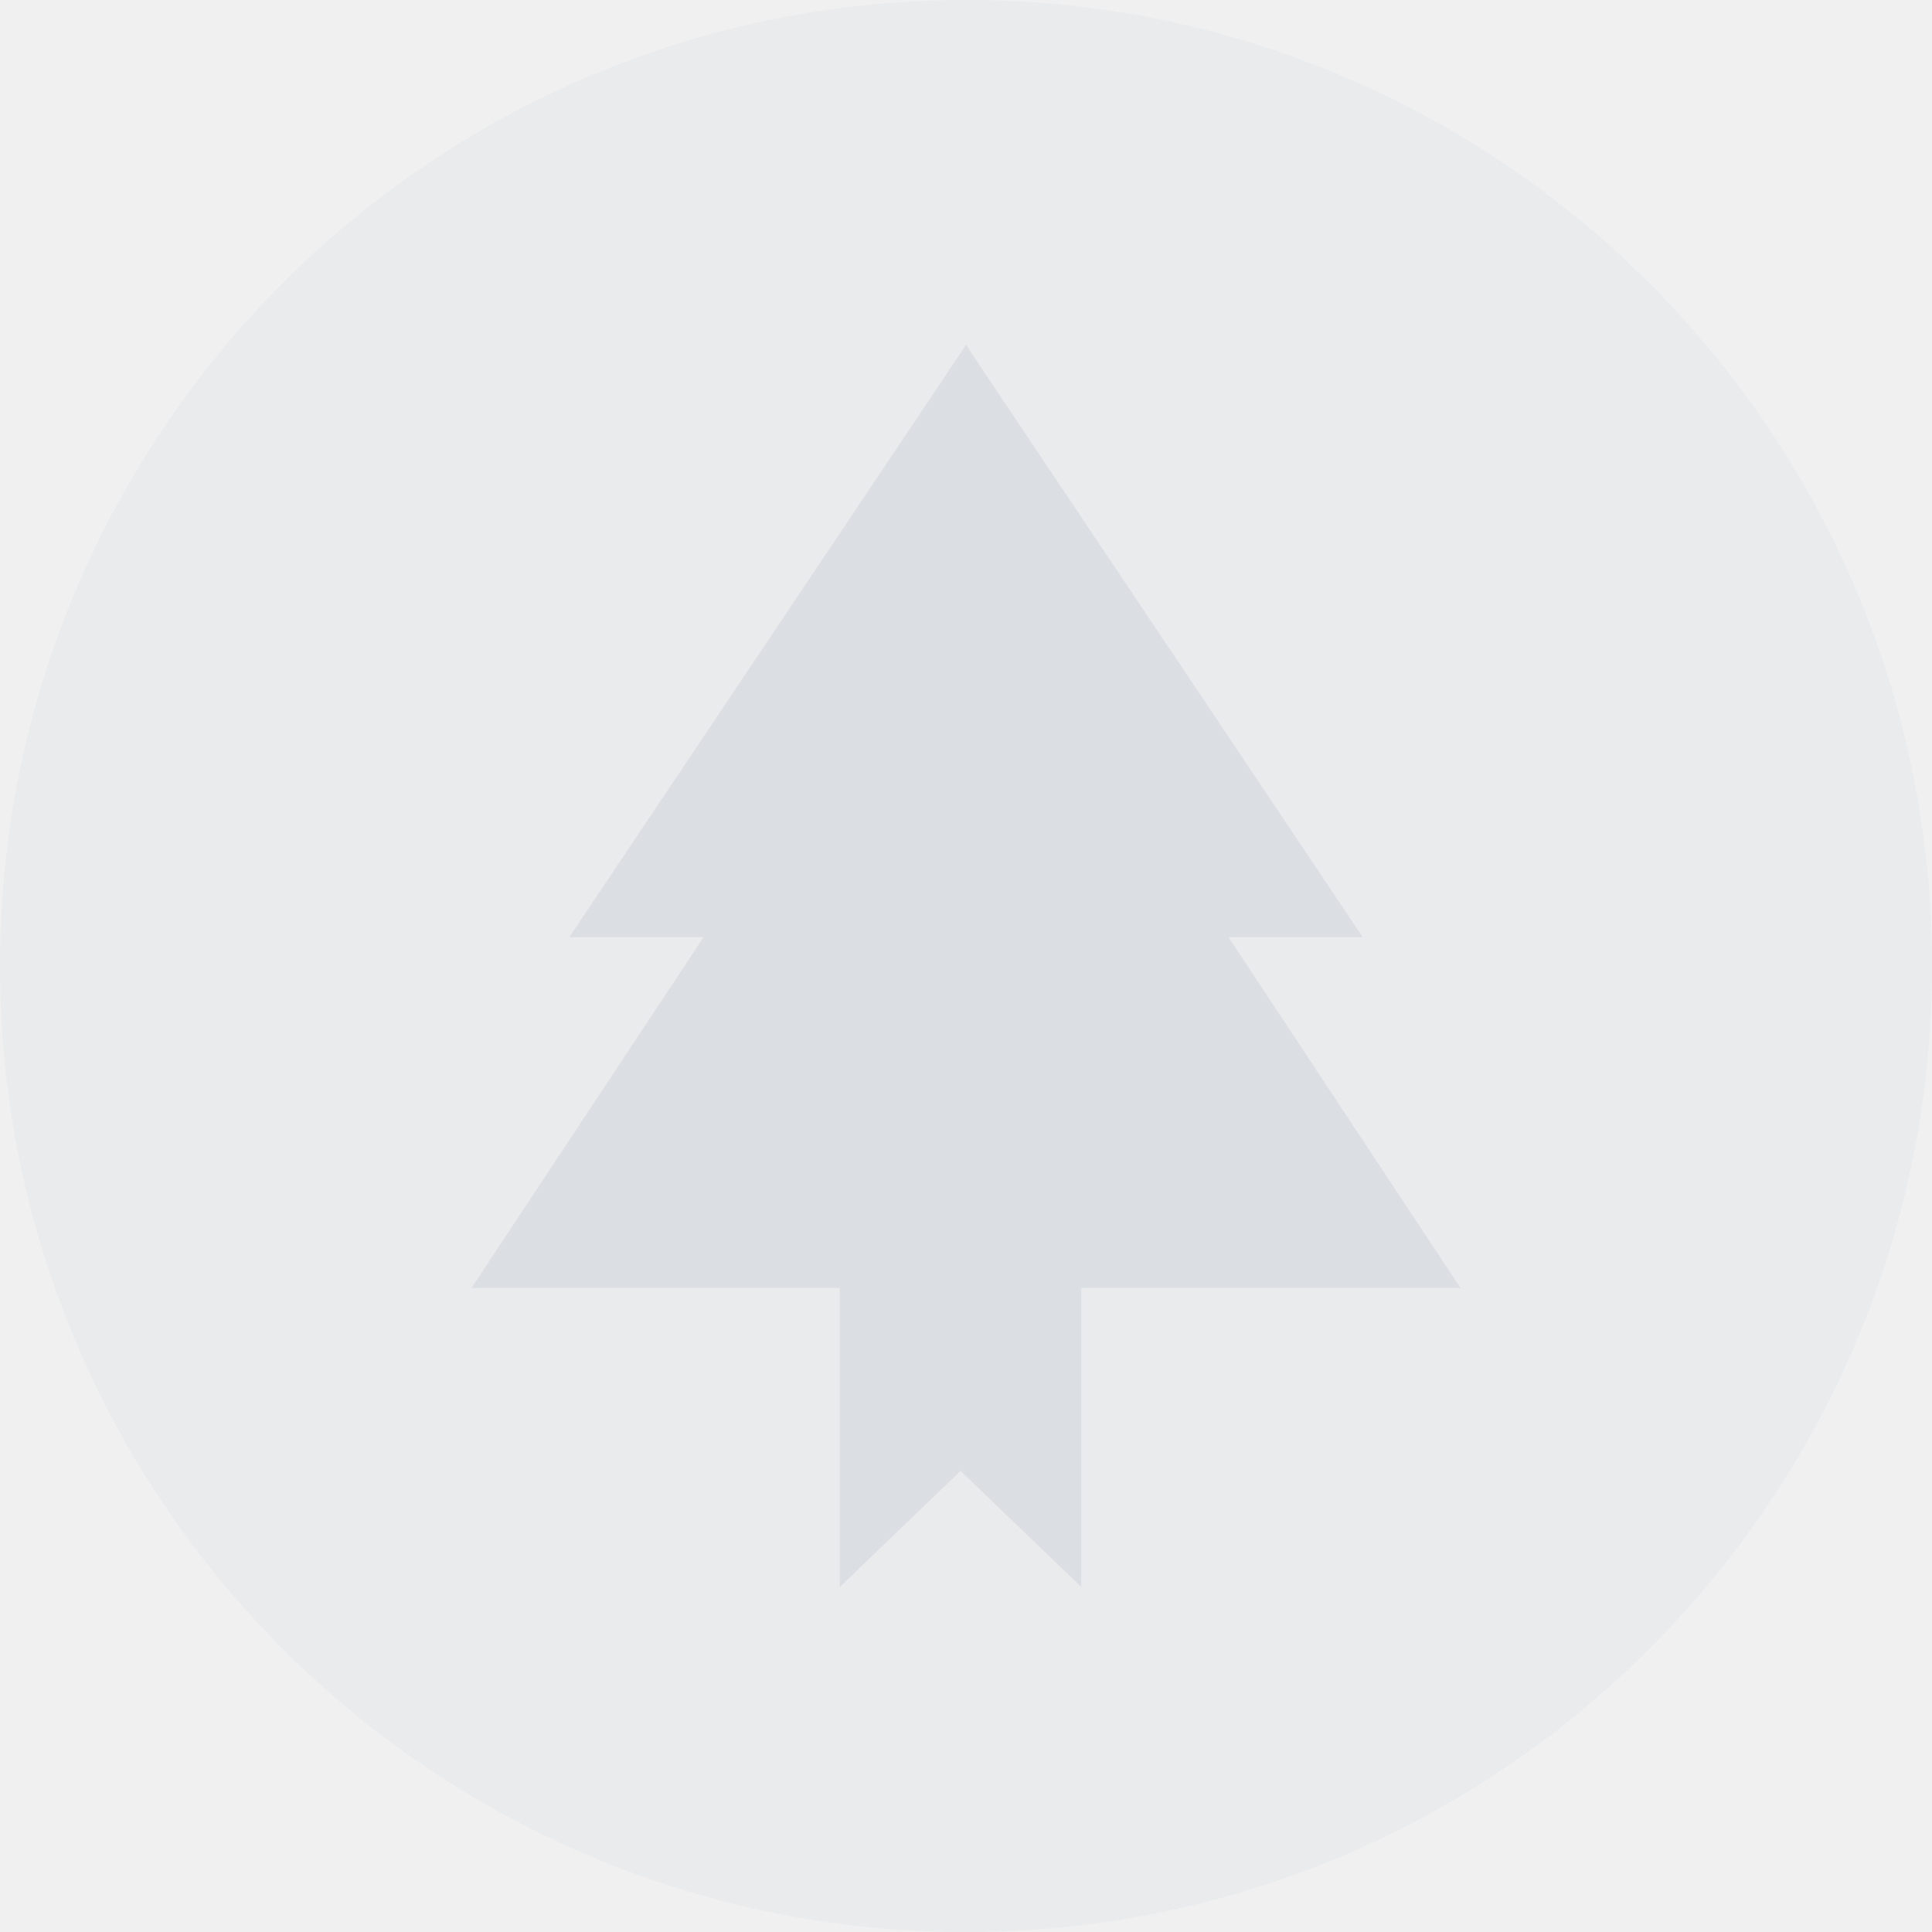
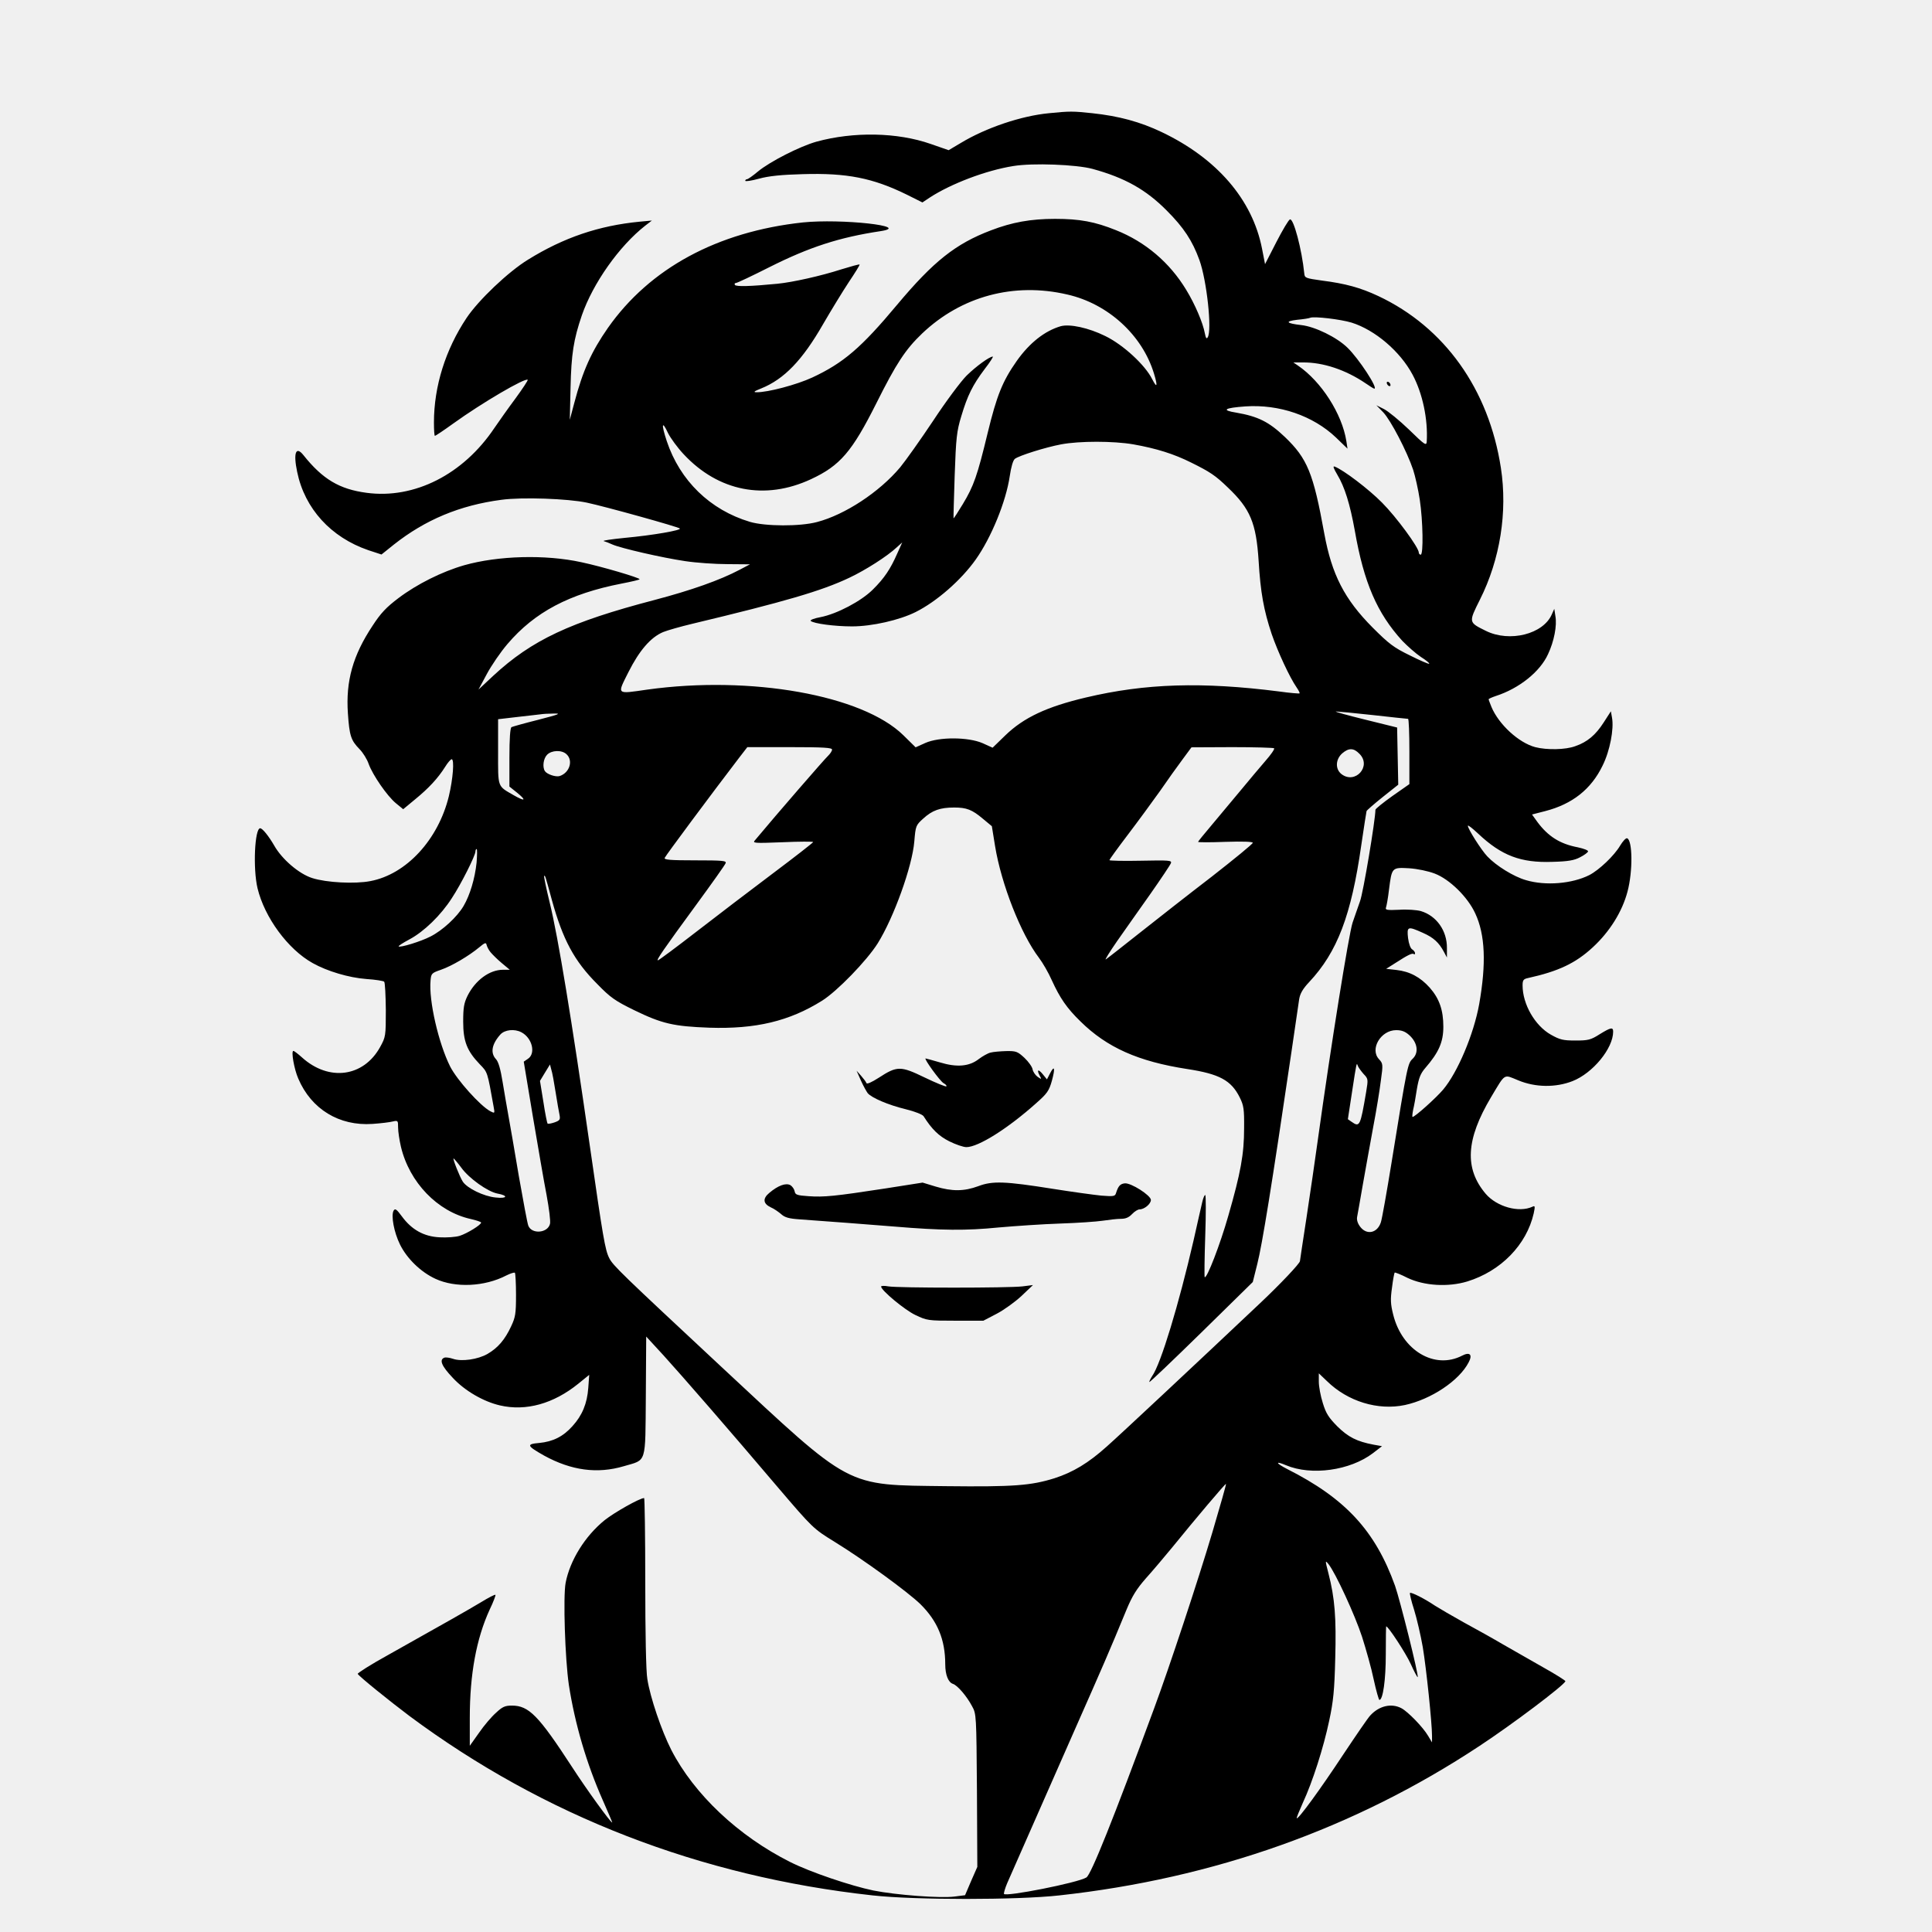
- <svg xmlns="http://www.w3.org/2000/svg" width="28" height="28" viewBox="0 0 28 28" fill="none">
-   <g clip-path="url(#clip0_724_31535)">
-     <rect opacity="0.4" width="28" height="28" rx="14" fill="#919FB9" fill-opacity="0.17" />
-     <path fill-rule="evenodd" clip-rule="evenodd" d="M14 5L19.75 13.583H17.804L21.167 18.667H15.671V23L13.921 21.317L12.171 23V18.667H6.833L10.196 13.583H8.25L14 5Z" fill="#919FB9" fill-opacity="0.17" />
+ <svg xmlns="http://www.w3.org/2000/svg" version="1.0" width="1024pt" height="1024pt" viewBox="0 0 1024 1024" preserveAspectRatio="xMidYMid meet">
+   <g transform="translate(0,1024) scale(0.1,-0.1)" fill="#000000" stroke="none">
+     <path d="M5560 9640 c-147 -14 -334 -77 -468 -158 l-64 -38 -95 33 c-177 62 -409 66 -606 12 -88 -25 -246 -105 -311 -159 -26 -22 -52 -40 -57 -40 -5 0 -9 -4 -9 -8 0 -5 33 0 73 11 51 14 118 21 232 24 233 7 371 -20 552 -109 l82 -41 39 26 c112 73 298 144 443 167 103 17 333 8 419 -15 172 -47 284 -110 394 -221 90 -90 136 -160 173 -262 39 -107 68 -373 44 -410 -6 -10 -10 -4 -15 21 -10 56 -53 156 -99 231 -87 144 -216 254 -372 316 -112 45 -192 60 -323 60 -129 0 -228 -18 -340 -61 -187 -71 -304 -164 -496 -393 -192 -230 -286 -310 -451 -387 -82 -38 -236 -79 -295 -78 -19 0 -14 5 24 20 122 49 219 150 328 340 43 74 104 174 137 224 33 49 59 91 57 93 -3 2 -46 -10 -98 -26 -105 -34 -256 -68 -338 -76 -144 -14 -219 -16 -225 -6 -3 5 -1 10 5 10 7 0 87 38 178 84 213 107 371 158 590 191 168 26 -210 67 -413 46 -453 -49 -811 -243 -1033 -559 -87 -125 -133 -226 -178 -397 l-24 -90 4 170 c4 179 16 255 60 384 59 170 198 367 336 475 l35 27 -65 -6 c-216 -21 -402 -84 -591 -201 -106 -65 -263 -215 -326 -309 -112 -168 -173 -363 -173 -554 0 -39 2 -71 5 -71 4 0 47 29 97 65 154 111 382 244 395 232 2 -3 -27 -47 -65 -99 -38 -51 -88 -122 -112 -157 -165 -246 -424 -377 -677 -343 -144 19 -233 72 -335 200 -40 50 -54 11 -33 -89 40 -195 179 -347 377 -415 l70 -23 66 53 c166 131 349 208 570 237 110 15 352 6 452 -15 99 -21 483 -128 493 -137 12 -9 -141 -36 -293 -50 -69 -7 -118 -14 -110 -17 8 -2 29 -10 46 -18 46 -20 263 -70 385 -88 59 -9 160 -16 225 -16 l119 -1 -55 -29 c-104 -55 -257 -109 -451 -160 -447 -117 -650 -212 -855 -402 l-78 -73 44 82 c24 45 73 117 110 160 144 169 328 266 605 320 52 10 95 20 95 23 0 8 -200 67 -308 90 -191 42 -442 35 -622 -16 -118 -34 -250 -100 -348 -174 -65 -49 -94 -80 -137 -146 -105 -158 -143 -294 -131 -466 8 -117 16 -142 61 -188 19 -19 41 -55 49 -79 22 -60 98 -170 144 -208 l39 -32 64 53 c72 59 120 111 158 171 14 23 30 41 35 41 15 -1 7 -104 -15 -196 -56 -230 -225 -414 -416 -450 -82 -16 -233 -8 -308 16 -70 22 -161 100 -202 173 -29 50 -62 91 -74 91 -29 0 -39 -213 -14 -318 37 -154 161 -324 293 -397 77 -43 191 -77 284 -84 48 -3 90 -10 94 -14 5 -4 8 -72 9 -150 0 -139 -1 -143 -30 -196 -88 -160 -272 -184 -414 -56 -21 19 -42 35 -46 35 -13 0 4 -97 26 -147 69 -162 217 -252 393 -240 45 3 93 9 108 13 27 6 28 5 28 -32 0 -22 7 -67 15 -102 45 -189 194 -344 370 -383 30 -7 55 -15 55 -19 0 -12 -73 -57 -113 -70 -22 -7 -69 -10 -107 -8 -83 4 -148 40 -200 111 -28 38 -36 44 -44 30 -14 -26 2 -114 34 -179 37 -75 110 -146 188 -182 106 -49 261 -42 376 18 22 11 42 17 45 14 3 -3 6 -56 6 -117 0 -100 -3 -118 -26 -167 -33 -71 -70 -114 -125 -146 -50 -29 -137 -42 -183 -26 -18 6 -38 9 -46 6 -28 -11 -15 -44 45 -107 64 -69 163 -126 250 -146 138 -32 284 9 415 115 l58 47 -5 -69 c-6 -83 -32 -146 -84 -203 -49 -55 -103 -82 -176 -89 -70 -6 -66 -15 26 -67 144 -79 282 -98 423 -56 122 36 113 6 116 372 l2 315 92 -100 c99 -109 353 -401 604 -697 187 -219 189 -221 304 -292 150 -92 386 -264 453 -329 91 -90 132 -188 132 -319 0 -56 16 -96 41 -104 24 -8 73 -65 101 -118 23 -41 23 -48 26 -447 l2 -405 -33 -75 -32 -75 -55 -7 c-73 -10 -311 8 -431 32 -121 25 -336 98 -441 151 -275 138 -509 359 -630 594 -51 100 -112 278 -127 376 -7 37 -11 249 -11 512 0 246 -3 447 -6 447 -23 0 -159 -77 -209 -117 -104 -84 -184 -213 -207 -332 -14 -74 -3 -404 17 -541 32 -207 94 -418 180 -612 29 -65 51 -118 50 -118 -9 0 -137 177 -212 293 -179 275 -230 327 -320 327 -36 0 -50 -6 -84 -38 -23 -20 -64 -68 -90 -106 l-49 -69 0 149 c0 231 35 419 105 572 20 41 33 77 31 79 -3 3 -37 -15 -78 -40 -72 -43 -174 -101 -495 -281 -89 -49 -159 -94 -157 -98 9 -15 169 -144 274 -223 713 -530 1542 -851 2455 -951 226 -25 766 -25 990 0 820 90 1565 355 2225 791 175 115 448 321 457 344 2 3 -52 37 -120 75 -67 38 -162 92 -212 121 -49 29 -142 81 -205 115 -63 35 -133 76 -155 90 -53 36 -126 73 -132 67 -2 -3 7 -43 22 -89 14 -45 35 -135 46 -198 19 -114 49 -403 49 -470 l0 -35 -21 35 c-27 46 -107 128 -141 146 -53 28 -118 13 -165 -38 -12 -12 -76 -106 -144 -208 -120 -182 -238 -344 -246 -337 -2 2 13 38 32 81 52 112 110 293 140 436 22 102 28 162 32 330 6 215 -2 319 -36 451 -18 70 -18 71 1 48 38 -49 139 -268 177 -384 21 -66 50 -168 62 -227 13 -60 27 -108 30 -108 19 0 34 106 34 242 0 82 1 148 2 148 11 0 104 -142 130 -199 18 -40 35 -72 37 -70 7 7 -94 410 -120 484 -105 292 -263 463 -572 619 -61 31 -65 45 -6 20 135 -57 340 -28 461 64 l48 37 -45 8 c-89 17 -134 40 -192 97 -46 47 -60 68 -77 124 -12 38 -21 88 -21 112 l0 45 43 -41 c110 -108 270 -157 413 -127 139 30 288 129 338 226 22 41 7 57 -34 36 -146 -76 -319 27 -366 218 -14 56 -15 80 -6 143 5 42 12 77 14 79 2 2 33 -10 68 -28 88 -42 215 -50 317 -19 178 55 314 194 352 361 8 38 7 42 -7 35 -72 -33 -188 0 -247 68 -114 134 -106 288 28 513 78 130 65 121 144 89 91 -38 199 -39 288 -4 107 42 215 173 215 262 0 25 -12 23 -72 -14 -47 -30 -61 -33 -128 -33 -65 0 -82 4 -130 31 -85 48 -150 162 -150 261 0 27 4 34 28 39 163 36 253 79 344 163 90 83 156 189 184 295 29 108 27 273 -2 283 -7 2 -23 -16 -37 -39 -31 -53 -111 -129 -163 -156 -91 -46 -232 -58 -336 -27 -64 18 -158 76 -205 126 -33 35 -103 146 -103 162 0 6 24 -13 54 -41 124 -117 226 -156 394 -150 83 2 116 8 146 24 22 11 41 25 43 31 2 6 -22 15 -54 22 -95 18 -158 58 -215 135 l-28 39 70 18 c143 37 243 115 304 241 39 78 61 195 50 254 l-6 34 -38 -59 c-43 -67 -87 -104 -151 -126 -51 -19 -150 -21 -212 -5 -87 23 -193 120 -232 213 -8 20 -15 38 -15 41 0 2 17 10 38 17 124 40 235 129 277 222 32 68 48 151 39 201 l-6 39 -13 -29 c-45 -105 -223 -150 -349 -88 -93 46 -93 44 -32 166 107 213 147 465 111 698 -64 417 -299 746 -650 911 -94 44 -173 66 -299 82 -86 12 -91 14 -93 37 -13 129 -57 294 -76 287 -7 -2 -39 -56 -72 -120 l-60 -117 -16 82 c-51 261 -240 479 -532 618 -113 54 -227 85 -368 100 -103 11 -119 11 -229 0z m97 -961 c216 -49 397 -215 459 -418 21 -68 17 -82 -9 -31 -37 75 -154 183 -249 229 -89 44 -188 65 -236 52 -85 -25 -165 -88 -233 -184 -76 -108 -106 -184 -154 -381 -55 -228 -74 -282 -132 -378 -26 -43 -48 -77 -49 -75 -1 1 2 103 6 227 7 201 11 235 35 314 33 110 60 165 124 250 28 36 47 66 43 66 -18 0 -89 -52 -139 -101 -30 -30 -110 -137 -177 -239 -68 -102 -147 -213 -175 -247 -110 -131 -292 -251 -441 -290 -90 -24 -274 -23 -355 1 -211 63 -371 218 -441 428 -30 90 -26 113 7 42 13 -26 50 -77 83 -112 184 -197 431 -245 674 -132 155 72 218 146 347 403 105 210 154 285 242 369 208 198 487 273 770 207z m1507 -149 c124 -39 257 -152 323 -276 53 -99 82 -236 75 -355 -2 -23 -10 -18 -94 64 -51 49 -111 98 -133 109 l-40 20 37 -38 c40 -43 125 -206 158 -304 11 -34 27 -105 35 -158 17 -112 20 -292 5 -292 -5 0 -10 5 -10 11 0 27 -120 190 -195 265 -70 71 -204 173 -251 191 -11 4 -6 -9 14 -43 39 -65 67 -154 93 -298 48 -275 118 -436 251 -582 28 -29 72 -68 99 -86 27 -17 47 -33 44 -36 -2 -3 -48 17 -102 44 -86 42 -111 61 -198 148 -149 150 -216 280 -256 498 -58 321 -90 398 -209 512 -84 80 -142 109 -258 129 -81 13 -63 25 49 33 179 12 358 -49 480 -165 l61 -59 -6 40 c-23 145 -133 316 -256 400 l-25 17 50 0 c108 1 227 -39 332 -110 23 -16 44 -29 47 -29 22 0 -82 159 -142 217 -56 55 -172 112 -245 120 -80 9 -89 20 -22 28 33 3 65 8 70 11 22 8 159 -8 219 -26z m-1158 -645 c124 -22 216 -51 308 -97 99 -49 128 -68 194 -132 119 -113 150 -188 163 -389 10 -167 27 -261 69 -387 33 -96 96 -231 132 -283 11 -16 18 -30 16 -32 -2 -2 -51 2 -108 10 -408 52 -709 43 -1025 -32 -207 -49 -329 -106 -427 -201 l-67 -65 -53 24 c-76 33 -230 34 -304 1 l-51 -23 -65 64 c-217 213 -809 318 -1357 242 -167 -24 -161 -29 -100 93 57 113 117 184 184 212 22 9 92 29 155 44 489 117 685 174 832 244 85 40 201 114 251 161 l29 26 -27 -60 c-35 -80 -68 -130 -129 -190 -61 -61 -190 -129 -277 -146 -33 -6 -57 -15 -52 -20 15 -14 126 -29 219 -29 105 0 251 33 337 76 112 56 242 170 319 279 82 116 160 306 180 442 7 47 17 83 27 91 22 17 161 61 246 77 97 18 275 18 381 0z m1270 -1435 c98 -11 182 -20 187 -20 4 0 7 -78 7 -173 l0 -173 -90 -63 c-49 -35 -90 -68 -90 -73 0 -53 -65 -443 -82 -486 -11 -32 -29 -82 -39 -112 -20 -60 -115 -653 -184 -1150 -14 -102 -41 -287 -60 -412 -19 -124 -35 -229 -35 -232 0 -12 -103 -121 -210 -222 -344 -325 -745 -700 -814 -761 -97 -87 -178 -136 -277 -168 -125 -39 -217 -46 -574 -42 -540 7 -493 -18 -1190 631 -533 497 -576 538 -596 578 -22 43 -33 109 -104 603 -94 654 -167 1100 -211 1279 -19 77 -32 141 -30 143 5 5 6 2 41 -127 58 -210 118 -323 241 -446 70 -72 95 -89 195 -138 148 -72 209 -86 399 -93 244 -8 423 34 597 143 80 50 237 212 295 304 86 138 183 408 194 540 7 83 8 86 48 122 47 43 89 58 163 58 66 0 95 -11 153 -60 l47 -39 17 -105 c33 -202 137 -467 233 -593 19 -25 50 -78 68 -119 43 -94 79 -147 152 -218 140 -138 306 -212 565 -252 171 -26 234 -60 279 -151 21 -42 24 -62 23 -163 0 -137 -18 -236 -84 -465 -43 -151 -114 -335 -125 -324 -2 3 -1 100 3 218 4 117 4 215 0 217 -3 2 -11 -15 -16 -38 -6 -24 -26 -115 -46 -203 -78 -338 -173 -653 -219 -718 -10 -16 -17 -30 -15 -32 2 -2 126 116 276 263 l272 267 24 96 c26 103 76 411 181 1124 19 132 38 258 41 280 5 29 19 54 53 90 149 159 223 353 276 725 14 96 27 178 28 181 1 4 39 37 85 74 l83 66 -3 152 -3 151 -170 42 c-93 23 -163 42 -154 43 9 0 96 -8 195 -19z m-4423 -25 c-72 -18 -136 -36 -142 -39 -7 -5 -11 -61 -11 -161 l0 -154 40 -32 c52 -42 44 -49 -17 -14 -88 51 -83 37 -83 230 l0 173 103 12 c56 6 111 13 122 14 11 2 43 4 70 4 42 1 30 -4 -82 -33z m1557 -158 c0 -8 -10 -22 -21 -33 -16 -14 -272 -309 -387 -447 -15 -16 -7 -17 146 -11 89 4 162 4 162 1 0 -3 -96 -78 -212 -165 -117 -88 -301 -228 -408 -311 -107 -83 -199 -151 -203 -151 -10 0 27 54 205 297 82 112 151 209 154 218 5 13 -15 15 -161 15 -134 0 -166 3 -162 13 4 11 247 338 394 530 l44 57 225 0 c181 0 224 -3 224 -13z m2343 7 c4 -4 -17 -34 -46 -67 -28 -33 -88 -103 -132 -157 -44 -53 -113 -135 -152 -182 -40 -47 -73 -88 -73 -90 0 -3 65 -3 145 0 93 3 145 1 145 -5 0 -6 -98 -86 -217 -179 -120 -92 -292 -227 -383 -299 -91 -72 -171 -135 -179 -140 -7 -4 20 39 60 97 41 58 120 171 177 251 56 80 105 153 108 162 6 15 -9 16 -160 13 -91 -2 -166 0 -166 3 0 3 44 64 98 135 54 71 130 175 170 231 39 57 93 132 119 167 l48 65 216 1 c119 0 219 -3 222 -6z m452 -29 c67 -66 -23 -165 -96 -107 -33 27 -30 78 5 109 35 30 61 29 91 -2z m-4203 -2 c37 -33 18 -98 -35 -116 -20 -7 -68 9 -79 26 -14 22 -8 67 12 87 24 24 77 26 102 3z m-476 -575 c-9 -85 -35 -172 -69 -230 -34 -58 -112 -130 -176 -162 -50 -26 -161 -60 -168 -52 -3 2 23 19 57 37 77 41 167 128 225 219 49 74 125 226 125 247 0 7 3 13 6 13 4 0 3 -32 0 -72z m5078 -58 c79 -30 175 -124 215 -211 53 -113 59 -266 21 -481 -29 -161 -115 -363 -191 -453 -39 -46 -150 -145 -162 -145 -3 0 -1 17 3 38 5 20 14 70 20 111 10 58 19 81 44 110 72 83 96 138 96 219 0 88 -21 149 -72 207 -50 56 -106 86 -177 94 l-54 6 49 31 c68 44 90 54 98 47 3 -3 6 -1 6 5 0 6 -7 15 -15 20 -9 5 -18 29 -22 60 -7 62 -2 64 78 28 57 -25 86 -52 112 -101 l16 -30 0 50 c1 92 -55 171 -138 196 -21 6 -73 10 -115 7 -65 -3 -75 -1 -70 12 3 8 11 51 16 95 15 118 15 118 107 113 44 -3 101 -15 135 -28z m-5004 -417 c10 -12 36 -38 60 -58 l42 -35 -36 0 c-72 0 -147 -56 -188 -138 -19 -39 -23 -63 -23 -137 0 -104 20 -155 88 -226 42 -43 40 -39 73 -223 7 -38 7 -38 -17 -26 -54 29 -176 165 -213 237 -62 124 -114 350 -104 456 3 37 6 40 55 57 58 20 149 74 203 119 30 25 36 27 39 13 2 -9 11 -27 21 -39z m163 -424 c58 -30 78 -113 35 -141 l-22 -15 48 -289 c27 -159 59 -347 73 -418 13 -71 22 -140 18 -153 -12 -49 -97 -56 -115 -9 -5 13 -27 131 -50 262 -22 132 -47 275 -55 319 -8 44 -22 125 -31 180 -11 68 -22 107 -35 121 -31 33 -23 80 24 132 23 24 73 30 110 11z m4707 -16 c43 -39 51 -92 18 -124 -27 -26 -28 -28 -113 -554 -25 -154 -50 -295 -56 -313 -18 -57 -74 -70 -109 -25 -14 18 -20 37 -17 53 3 14 16 90 30 170 14 80 39 217 55 305 17 88 35 200 41 249 12 85 11 89 -10 112 -50 53 9 154 91 154 29 0 48 -7 70 -27z m-4525 -303 c8 -52 18 -107 21 -121 4 -23 1 -28 -27 -38 -18 -6 -34 -9 -37 -6 -2 2 -13 54 -22 115 l-18 111 26 43 27 44 7 -27 c5 -14 15 -69 23 -121z m4282 98 c25 -26 25 -28 14 -95 -31 -182 -34 -189 -77 -159 l-20 14 22 144 c25 163 24 158 31 138 3 -8 17 -27 30 -42z m-4782 -497 c41 -57 140 -127 191 -137 60 -11 53 -28 -9 -21 -63 6 -151 49 -174 84 -16 24 -55 123 -49 123 2 0 21 -22 41 -49z m3981 -1932 c-77 -259 -229 -718 -309 -934 -218 -591 -334 -881 -359 -896 -44 -28 -430 -104 -437 -87 -1 5 6 30 17 56 84 191 233 530 362 822 144 326 178 403 271 629 30 72 53 109 102 165 35 39 97 112 138 162 125 154 284 342 287 339 2 -2 -31 -117 -72 -256z" />
+     <path d="M7350 8211 c0 -5 5 -13 10 -16 6 -3 10 -2 10 4 0 5 -4 13 -10 16 -5 3 -10 2 -10 -4z" />
+     <path d="M5250 4661 c-14 -3 -42 -19 -62 -34 -51 -40 -117 -45 -206 -18 -39 11 -73 21 -76 21 -11 0 76 -120 95 -131 11 -6 18 -13 15 -17 -3 -3 -55 18 -115 47 -128 62 -146 62 -243 -1 -39 -25 -64 -36 -66 -28 -2 6 -15 23 -28 38 l-24 27 23 -52 c13 -29 30 -59 36 -67 21 -25 110 -63 201 -85 49 -12 89 -28 95 -37 43 -68 80 -105 136 -133 34 -17 75 -31 91 -31 63 0 219 98 369 232 59 52 69 66 84 119 19 69 14 86 -10 39 l-16 -31 -21 26 c-24 30 -35 27 -18 -5 12 -22 11 -22 -11 -7 -12 9 -24 27 -26 39 -2 13 -21 40 -43 61 -37 34 -44 37 -98 36 -31 -1 -68 -4 -82 -8z" />
+     <path d="M5185 3953 c-76 -28 -139 -28 -226 -2 l-69 21 -197 -31 c-267 -41 -326 -47 -408 -41 -61 4 -70 8 -73 25 -2 12 -12 26 -22 33 -24 14 -66 -1 -113 -41 -36 -30 -32 -57 8 -76 17 -7 41 -24 55 -36 20 -18 41 -24 100 -28 141 -10 365 -27 500 -38 251 -21 381 -22 551 -5 90 8 238 18 329 21 91 3 192 10 225 15 33 5 76 10 96 10 25 0 42 7 59 25 13 14 31 25 40 25 25 0 60 29 60 50 0 24 -106 92 -139 88 -24 -3 -34 -14 -46 -52 -5 -17 -13 -18 -78 -13 -40 4 -156 20 -257 36 -252 40 -319 43 -395 14z" />
+     <path d="M4670 3421 c0 -20 125 -124 182 -151 61 -29 67 -30 212 -30 l148 0 71 37 c40 21 99 64 132 95 l60 57 -55 -7 c-71 -9 -663 -9 -712 0 -21 4 -38 3 -38 -1z" />
  </g>
-   <defs>
-     <clipPath id="clip0_724_31535">
-       <rect width="28" height="28" fill="white" />
-     </clipPath>
-   </defs>
</svg>
